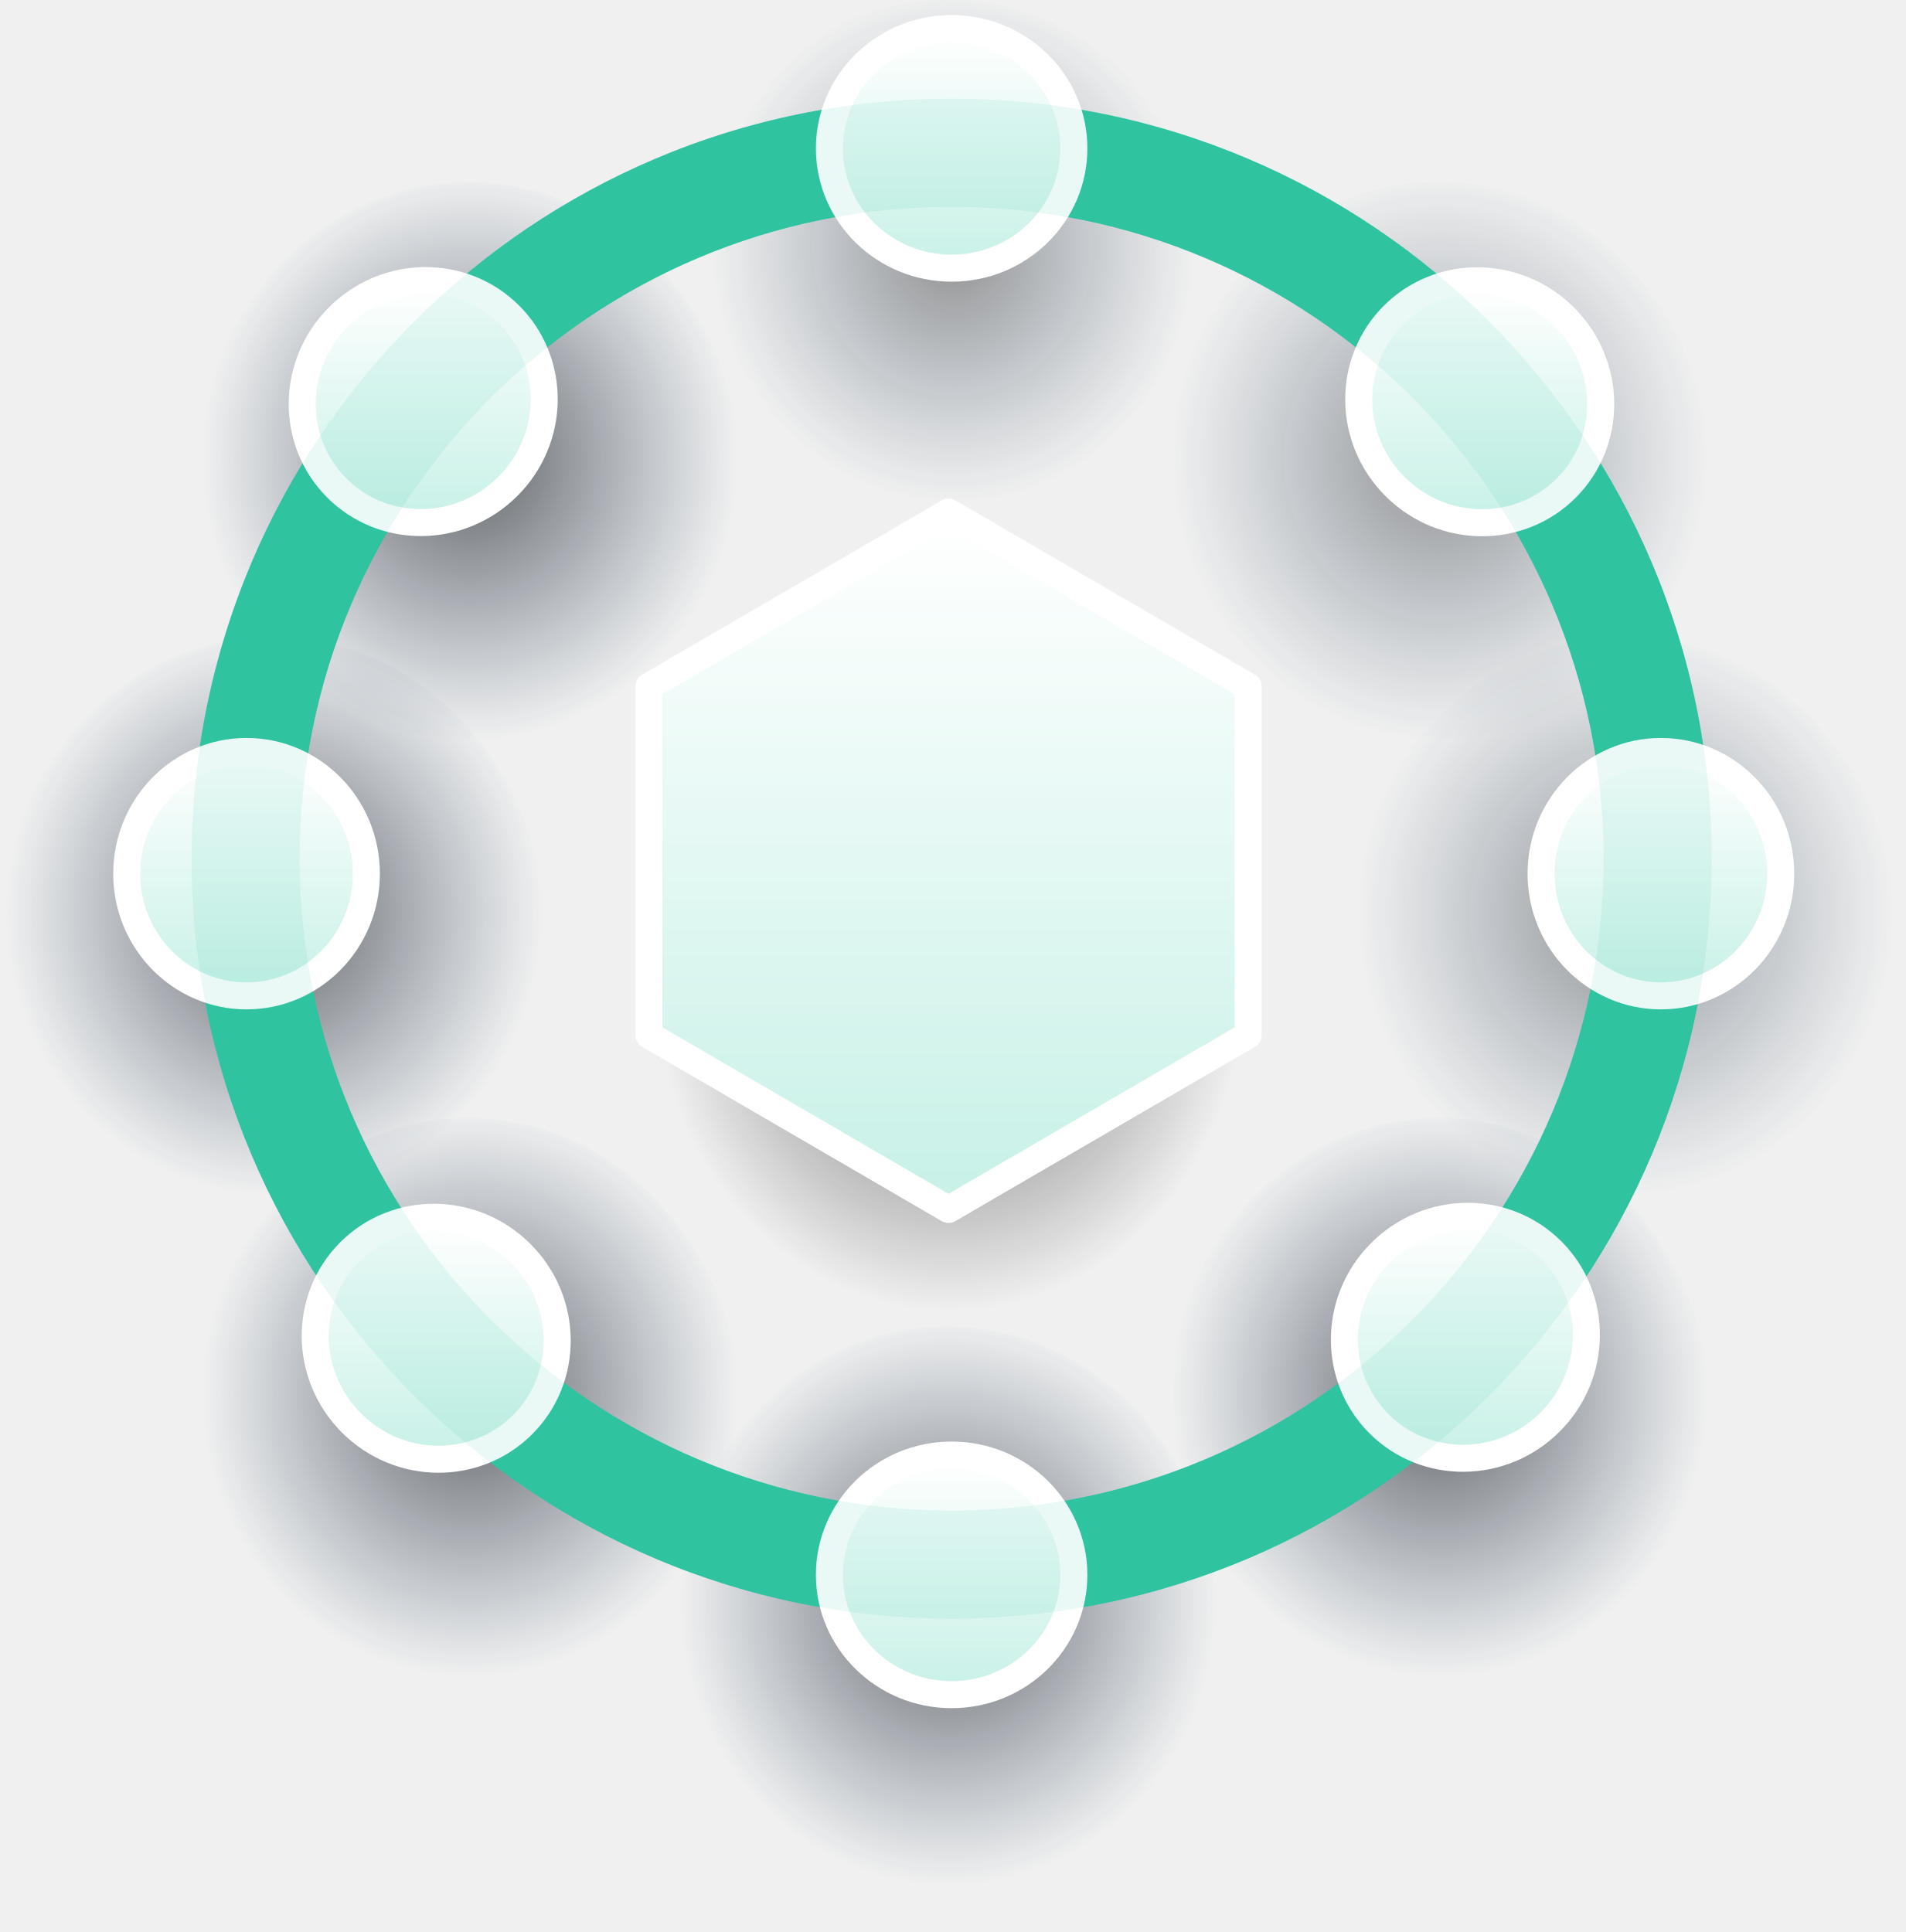
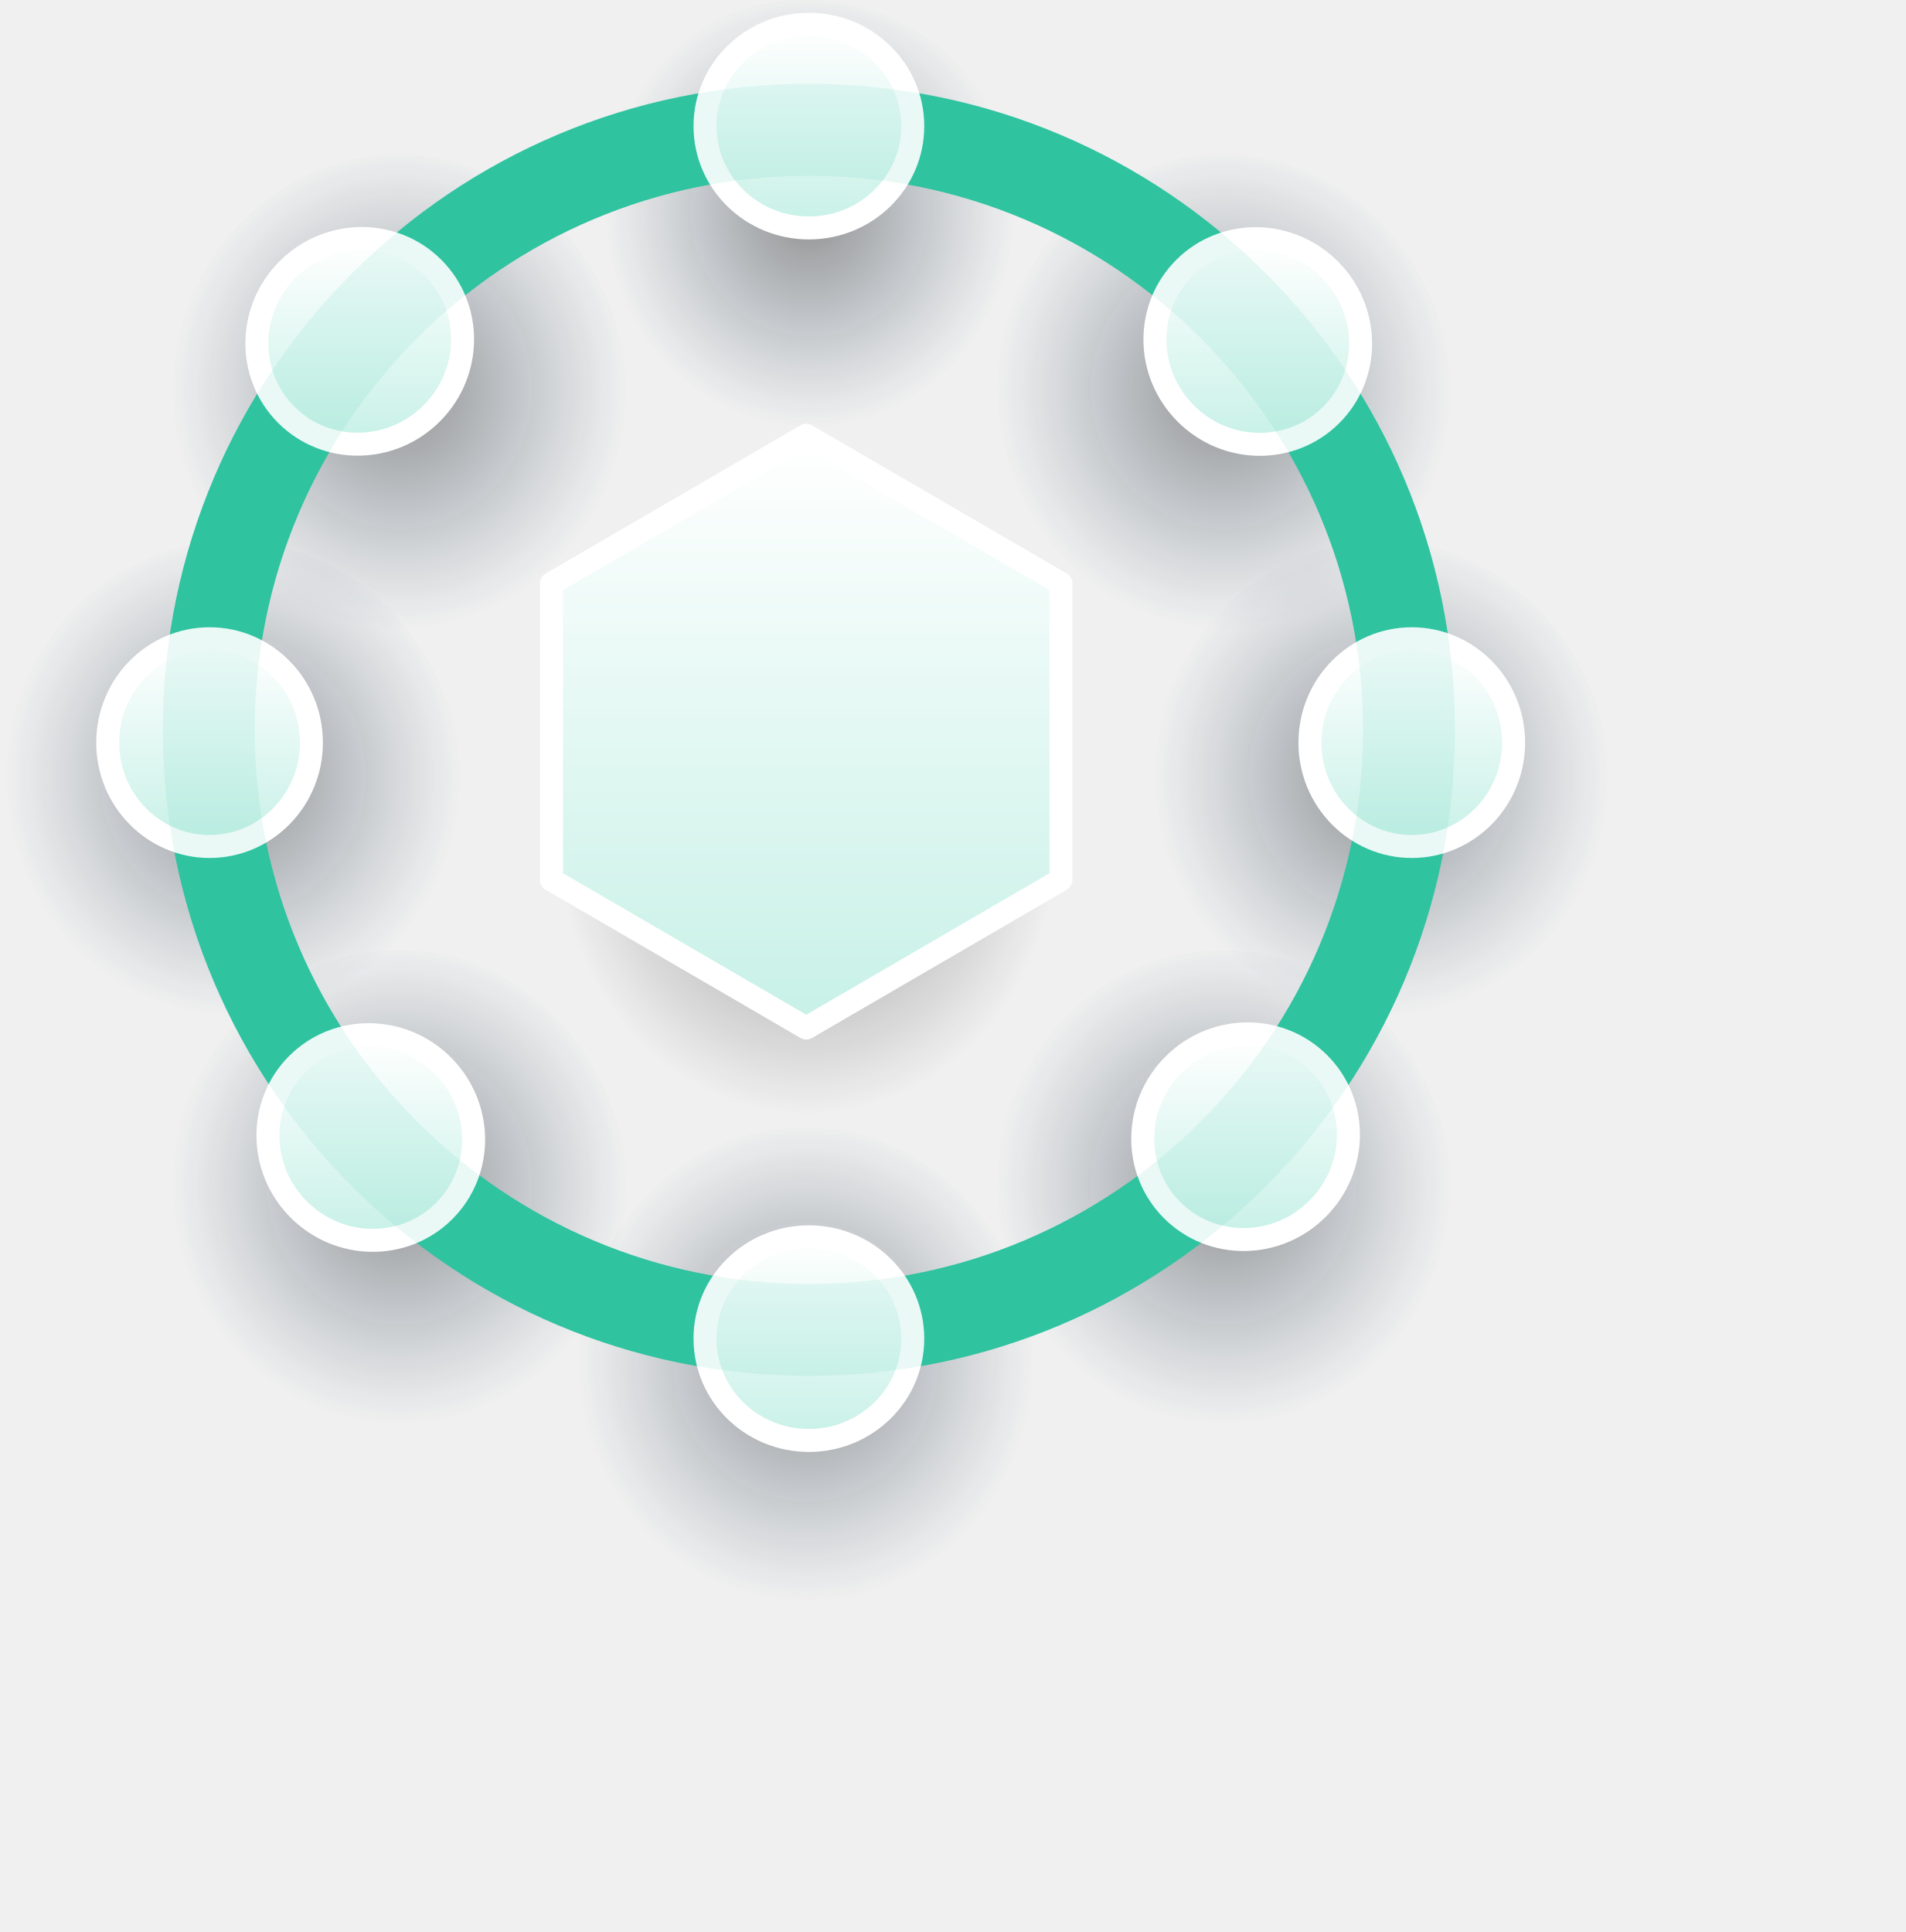
<svg xmlns="http://www.w3.org/2000/svg" viewBox="0 0 141 143" xml:space="preserve" style="fill-rule:evenodd;clip-rule:evenodd;stroke-linejoin:round;stroke-miterlimit:2">
  <g class="nodes">
    <ellipse cx="34.686" cy="104.874" rx="20.182" ry="22.129" style="fill:url(#_bnusdRadial51);" />
    <ellipse cx="106.449" cy="104.874" rx="20.182" ry="22.129" style="fill:url(#_bnusdRadial52);" />
    <ellipse cx="20.182" cy="69.274" rx="20.182" ry="22.129" style="fill:url(#_bnusdRadial53);" />
    <ellipse cx="120.192" cy="69.274" rx="20.182" ry="22.129" style="fill:url(#_bnusdRadial54);" />
    <ellipse cx="34.686" cy="35.604" rx="20.182" ry="22.129" style="fill:url(#_bnusdRadial55);" />
    <ellipse cx="106.449" cy="35.604" rx="20.182" ry="22.129" style="fill:url(#_bnusdRadial56);" />
    <ellipse cx="70.073" cy="120.313" rx="20.182" ry="22.129" style="fill:url(#_bnusdRadial57);" />
    <ellipse cx="70.073" cy="22.129" rx="20.182" ry="22.129" style="fill:url(#_bnusdRadial58);" />
  </g>
  <path d="M70.197,48.9l22.177,12.905l0,25.81l-22.177,12.905l-22.178,-12.905l-0,-25.81l22.178,-12.905Z" style="fill:url(#_bnusdRadial59);" />
  <path d="M70.197,37.9l22.177,12.905l0,25.81l-22.177,12.905l-22.178,-12.905l-0,-25.81l22.178,-12.905Z" style="fill:url(#_bnusdLinear510);stroke:white;stroke-width:2px;" />
  <path d="M70.426,7.306c31.044,0 56.249,25.204 56.249,56.249c0,31.044 -25.205,56.249 -56.249,56.249c-31.045,0 -56.249,-25.205 -56.249,-56.249c0,-31.045 25.204,-56.249 56.249,-56.249Zm-0,8c-26.63,0 -48.249,21.619 -48.249,48.249c-0,26.629 21.619,48.249 48.249,48.249c26.629,0 48.249,-21.62 48.249,-48.249c0,-26.63 -21.62,-48.249 -48.249,-48.249Z" style="fill:#30C3A0;" />
  <g class="nodes">
    <ellipse cx="70.426" cy="116.566" rx="9.045" ry="8.867" style="fill:url(#_bnusdLinear511);stroke:white;stroke-width:2px;" />
    <ellipse cx="70.426" cy="10.982" rx="9.045" ry="8.867" style="fill:url(#_bnusdLinear512);stroke:white;stroke-width:2px;" />
    <path d="M114.049,64.666c0,-4.992 3.973,-9.045 8.867,-9.045c4.894,0 8.868,4.053 8.868,9.045c0,4.992 -3.974,9.045 -8.868,9.045c-4.894,0 -8.867,-4.053 -8.867,-9.045Z" style="fill:url(#_bnusdLinear513);stroke:white;stroke-width:2px;" />
    <path d="M9.379,64.666c0,-4.992 3.973,-9.045 8.867,-9.045c4.894,0 8.867,4.053 8.867,9.045c0,4.992 -3.973,9.045 -8.867,9.045c-4.894,0 -8.867,-4.053 -8.867,-9.045Z" style="fill:url(#_bnusdLinear514);stroke:white;stroke-width:2px;" />
    <path d="M102.177,92.713c3.53,-3.53 9.206,-3.587 12.666,-0.126c3.461,3.46 3.404,9.136 -0.125,12.666c-3.53,3.53 -9.206,3.586 -12.666,0.125c-3.461,-3.46 -3.404,-9.136 0.125,-12.665Z" style="fill:url(#_bnusdLinear515);stroke:white;stroke-width:2px;" />
    <path d="M25.05,23.454c3.53,-3.53 9.205,-3.586 12.666,-0.125c3.46,3.46 3.404,9.135 -0.126,12.665c-3.53,3.53 -9.205,3.587 -12.666,0.126c-3.46,-3.461 -3.404,-9.136 0.126,-12.666Z" style="fill:url(#_bnusdLinear516);stroke:white;stroke-width:2px;" />
    <path d="M38.552,92.783c3.53,3.53 3.586,9.205 0.126,12.666c-3.461,3.46 -9.136,3.404 -12.666,-0.126c-3.53,-3.53 -3.586,-9.205 -0.126,-12.666c3.461,-3.46 9.136,-3.404 12.666,0.126Z" style="fill:url(#_bnusdLinear517);stroke:white;stroke-width:2px;" />
    <path d="M115.778,23.468c3.53,3.529 3.586,9.205 0.126,12.665c-3.461,3.461 -9.136,3.405 -12.666,-0.125c-3.53,-3.53 -3.586,-9.206 -0.125,-12.666c3.46,-3.461 9.135,-3.404 12.665,0.126Z" style="fill:url(#_bnusdLinear518);stroke:white;stroke-width:2px;" />
  </g>
  <path d="M70.426,7.306c31.044,0 56.249,25.204 56.249,56.249c0,31.044 -25.205,56.249 -56.249,56.249c-31.045,0 -56.249,-25.205 -56.249,-56.249c0,-31.045 25.204,-56.249 56.249,-56.249Zm-0,8c-26.63,0 -48.249,21.619 -48.249,48.249c-0,26.629 21.619,48.249 48.249,48.249c26.629,0 48.249,-21.62 48.249,-48.249c0,-26.63 -21.62,-48.249 -48.249,-48.249Z" style="fill:#30C3A0;fill-opacity:0.1;" />
  <defs>
    <radialGradient id="_bnusdRadial51" cx="0" cy="0" r="1" gradientUnits="userSpaceOnUse" gradientTransform="matrix(-19.8235,0,0,-20.9371,34.78,103.151)">
-       <stop offset="0" style="stop-color:#000000;stop-opacity:0.6" />
+       <stop offset="0" style="stop-color:#000000;stop-opacity:0.4" />
      <stop offset="1" style="stop-color:#0C2B4D;stop-opacity:0" />
    </radialGradient>
    <radialGradient id="_bnusdRadial52" cx="0" cy="0" r="1" gradientUnits="userSpaceOnUse" gradientTransform="matrix(-19.8235,0,0,-20.9371,106.543,103.151)">
-       <stop offset="0" style="stop-color:#000000;stop-opacity:0.6" />
+       <stop offset="0" style="stop-color:#000000;stop-opacity:0.4" />
      <stop offset="1" style="stop-color:#0C2B4D;stop-opacity:0" />
    </radialGradient>
    <radialGradient id="_bnusdRadial53" cx="0" cy="0" r="1" gradientUnits="userSpaceOnUse" gradientTransform="matrix(-19.8235,0,0,-20.9371,20.276,67.5506)">
-       <stop offset="0" style="stop-color:#000000;stop-opacity:0.6" />
+       <stop offset="0" style="stop-color:#000000;stop-opacity:0.4" />
      <stop offset="1" style="stop-color:#0C2B4D;stop-opacity:0" />
    </radialGradient>
    <radialGradient id="_bnusdRadial54" cx="0" cy="0" r="1" gradientUnits="userSpaceOnUse" gradientTransform="matrix(-19.8235,0,0,-20.9371,120.286,67.5506)">
      <stop offset="0" style="stop-color:#000000;stop-opacity:0.4" />
      <stop offset="1" style="stop-color:#0C2B4D;stop-opacity:0" />
    </radialGradient>
    <radialGradient id="_bnusdRadial55" cx="0" cy="0" r="1" gradientUnits="userSpaceOnUse" gradientTransform="matrix(-19.8235,0,0,-20.9371,34.78,33.8806)">
-       <stop offset="0" style="stop-color:#000000;stop-opacity:0.6" />
+       <stop offset="0" style="stop-color:#000000;stop-opacity:0.4" />
      <stop offset="1" style="stop-color:#0C2B4D;stop-opacity:0" />
    </radialGradient>
    <radialGradient id="_bnusdRadial56" cx="0" cy="0" r="1" gradientUnits="userSpaceOnUse" gradientTransform="matrix(-19.8235,0,0,-20.9371,106.543,33.8806)">
      <stop offset="0" style="stop-color:#000000;stop-opacity:0.4" />
      <stop offset="1" style="stop-color:#0C2B4D;stop-opacity:0" />
    </radialGradient>
    <radialGradient id="_bnusdRadial57" cx="0" cy="0" r="1" gradientUnits="userSpaceOnUse" gradientTransform="matrix(-19.8235,0,0,-20.9371,70.167,118.59)">
-       <stop offset="0" style="stop-color:#000000;stop-opacity:0.6" />
+       <stop offset="0" style="stop-color:#000000;stop-opacity:0.4" />
      <stop offset="1" style="stop-color:#0C2B4D;stop-opacity:0" />
    </radialGradient>
    <radialGradient id="_bnusdRadial58" cx="0" cy="0" r="1" gradientUnits="userSpaceOnUse" gradientTransform="matrix(-17.8625,0.304287,-0.32138,-18.866,70.511,18.3604)">
      <stop offset="0" style="stop-color:#000000;stop-opacity:0.4" />
      <stop offset="1" style="stop-color:#0C2B4D;stop-opacity:0" />
    </radialGradient>
    <radialGradient id="_bnusdRadial59" cx="0" cy="0" r="1" gradientUnits="userSpaceOnUse" gradientTransform="matrix(-21.7836,0,0,-24.4198,70.2998,72.7)">
-       <stop offset="0" style="stop-color:#000000;stop-opacity:0.6" />
+       <stop offset="0" style="stop-color:#000000;stop-opacity:0.4" />
      <stop offset="1" style="stop-color:#000000;stop-opacity:0" />
    </radialGradient>
    <linearGradient id="_bnusdLinear510" x1="0" y1="0" x2="1" y2="0" gradientUnits="userSpaceOnUse" gradientTransform="matrix(-1.6438e-14,49.9674,-42.935,-1.91304e-14,72.8694,38.4726)">
      <stop offset="0" style="stop-color:white;stop-opacity:1" />
      <stop offset="1" style="stop-color:#C8F1E7;stop-opacity:1" />
    </linearGradient>
    <linearGradient id="_bnusdLinear511" x1="0" y1="0" x2="1" y2="0" gradientUnits="userSpaceOnUse" gradientTransform="matrix(-6.70415e-15,17.1663,-17.5109,-6.57222e-15,71.5161,107.896)">
      <stop offset="0" style="stop-color:white;stop-opacity:1" />
      <stop offset="1" style="stop-color:#C8F1E7;stop-opacity:1" />
    </linearGradient>
    <linearGradient id="_bnusdLinear512" x1="0" y1="0" x2="1" y2="0" gradientUnits="userSpaceOnUse" gradientTransform="matrix(-6.70415e-15,17.1663,-17.5109,-6.57222e-15,71.5161,2.31173)">
      <stop offset="0" style="stop-color:white;stop-opacity:1" />
      <stop offset="1" style="stop-color:#C8F1E7;stop-opacity:1" />
    </linearGradient>
    <linearGradient id="_bnusdLinear513" x1="0" y1="0" x2="1" y2="0" gradientUnits="userSpaceOnUse" gradientTransform="matrix(-6.57259e-15,17.5109,-17.1672,-6.70415e-15,123.985,55.8217)">
      <stop offset="0" style="stop-color:white;stop-opacity:1" />
      <stop offset="1" style="stop-color:#C8F1E7;stop-opacity:1" />
    </linearGradient>
    <linearGradient id="_bnusdLinear514" x1="0" y1="0" x2="1" y2="0" gradientUnits="userSpaceOnUse" gradientTransform="matrix(-6.57222e-15,17.5109,-17.1663,-6.70415e-15,19.3147,55.8217)">
      <stop offset="0" style="stop-color:white;stop-opacity:1" />
      <stop offset="1" style="stop-color:#C8F1E7;stop-opacity:1" />
    </linearGradient>
    <linearGradient id="_bnusdLinear515" x1="0" y1="0" x2="1" y2="0" gradientUnits="userSpaceOnUse" gradientTransform="matrix(-6.63722e-15,17.3363,-17.336,-6.63731e-15,109.527,90.2266)">
      <stop offset="0" style="stop-color:white;stop-opacity:1" />
      <stop offset="1" style="stop-color:#C8F1E7;stop-opacity:1" />
    </linearGradient>
    <linearGradient id="_bnusdLinear516" x1="0" y1="0" x2="1" y2="0" gradientUnits="userSpaceOnUse" gradientTransform="matrix(-6.63722e-15,17.3363,-17.336,-6.63731e-15,32.3992,20.9681)">
      <stop offset="0" style="stop-color:white;stop-opacity:1" />
      <stop offset="1" style="stop-color:#C8F1E7;stop-opacity:1" />
    </linearGradient>
    <linearGradient id="_bnusdLinear517" x1="0" y1="0" x2="1" y2="0" gradientUnits="userSpaceOnUse" gradientTransform="matrix(-6.63722e-15,17.336,-17.336,-6.63722e-15,33.3612,90.297)">
      <stop offset="0" style="stop-color:white;stop-opacity:1" />
      <stop offset="1" style="stop-color:#C8F1E7;stop-opacity:1" />
    </linearGradient>
    <linearGradient id="_bnusdLinear518" x1="0" y1="0" x2="1" y2="0" gradientUnits="userSpaceOnUse" gradientTransform="matrix(-6.63717e-15,17.3363,-17.3359,-6.63731e-15,110.587,20.9816)">
      <stop offset="0" style="stop-color:white;stop-opacity:1" />
      <stop offset="1" style="stop-color:#C8F1E7;stop-opacity:1" />
    </linearGradient>
  </defs>
  <style>
+         svg {
+             transform: scale(0.85);
+             transform-box: fill-box;
+             transform-origin: top;
+         }
        .nodes {
-         transform: rotate(0deg);
-         transform-origin: center;
-         transition: all 0.7s linear;
+             transform-origin: center;
+             transform: rotate(0deg);
+             transform-origin: center;
+             transition: all 0.7s linear;
        }
        svg:hover .nodes {
-         transform: rotate(-49deg);
-         transition: all 0.7s linear;
-         transform-origin: 50% 44.5%;
+             transform: rotate(-49deg);
+             transition: all 0.7s linear;
+             transform-origin: 50% 44.5%;
        }
    </style>
</svg>
